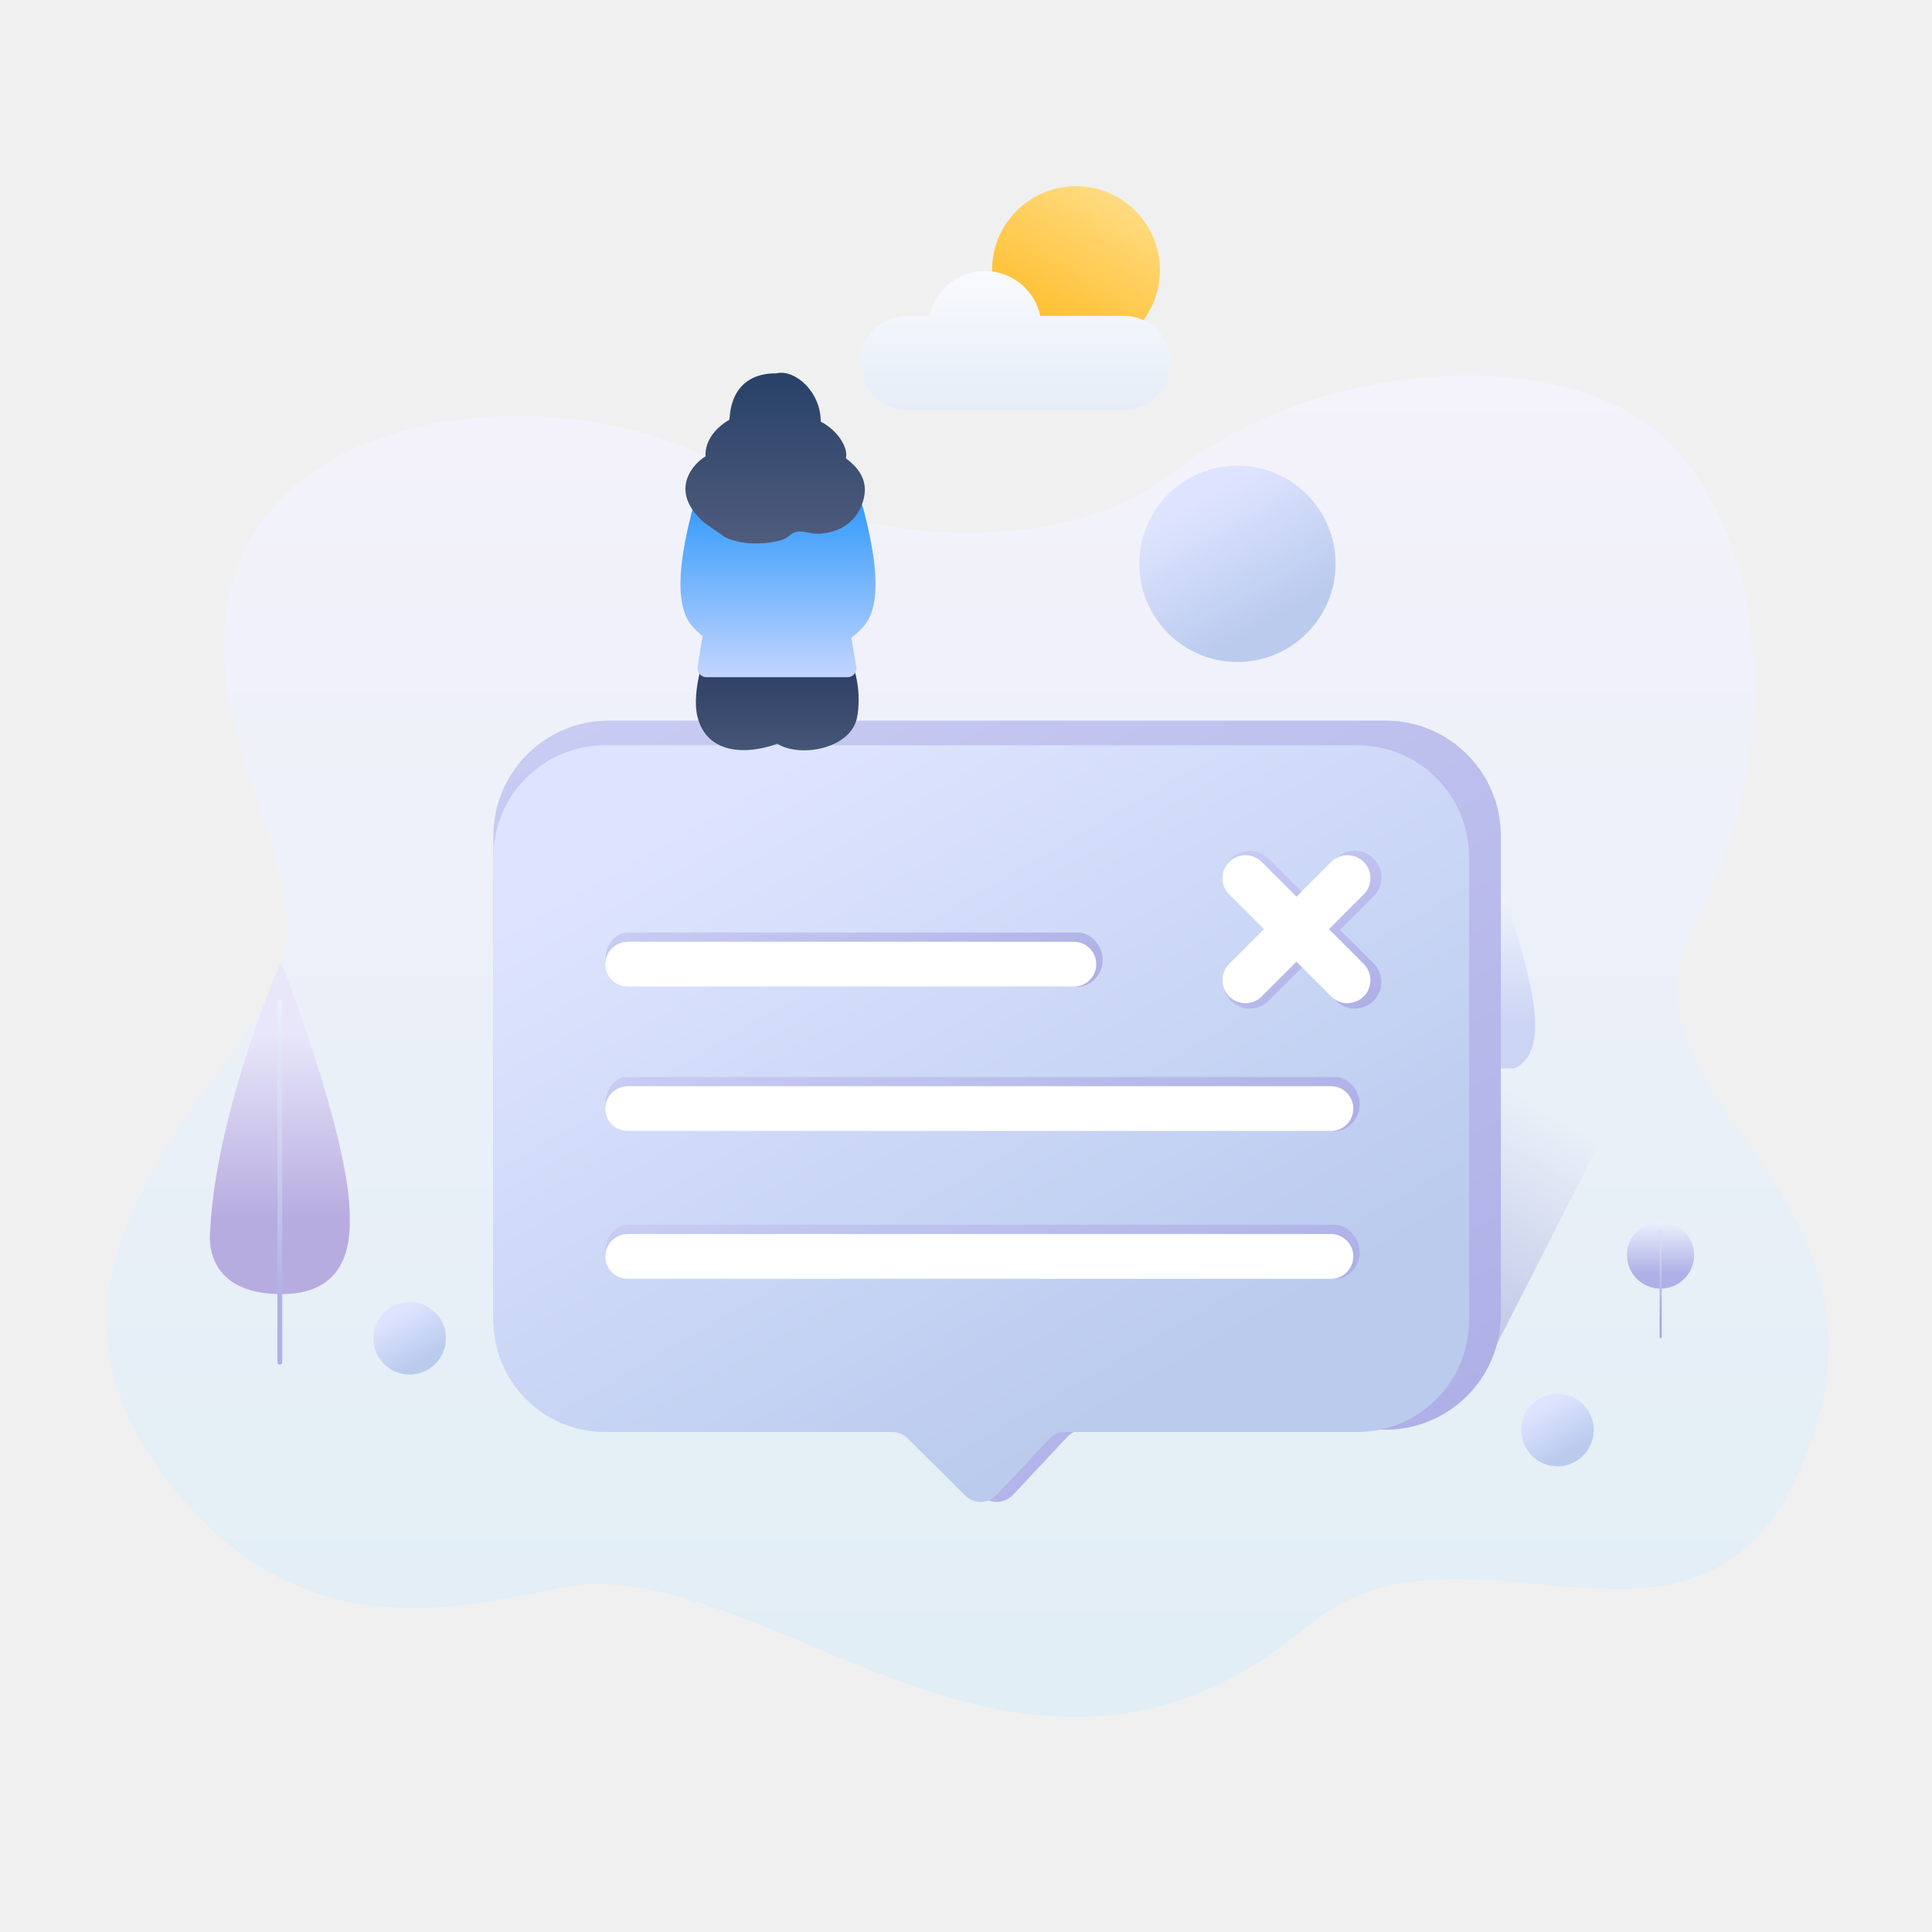
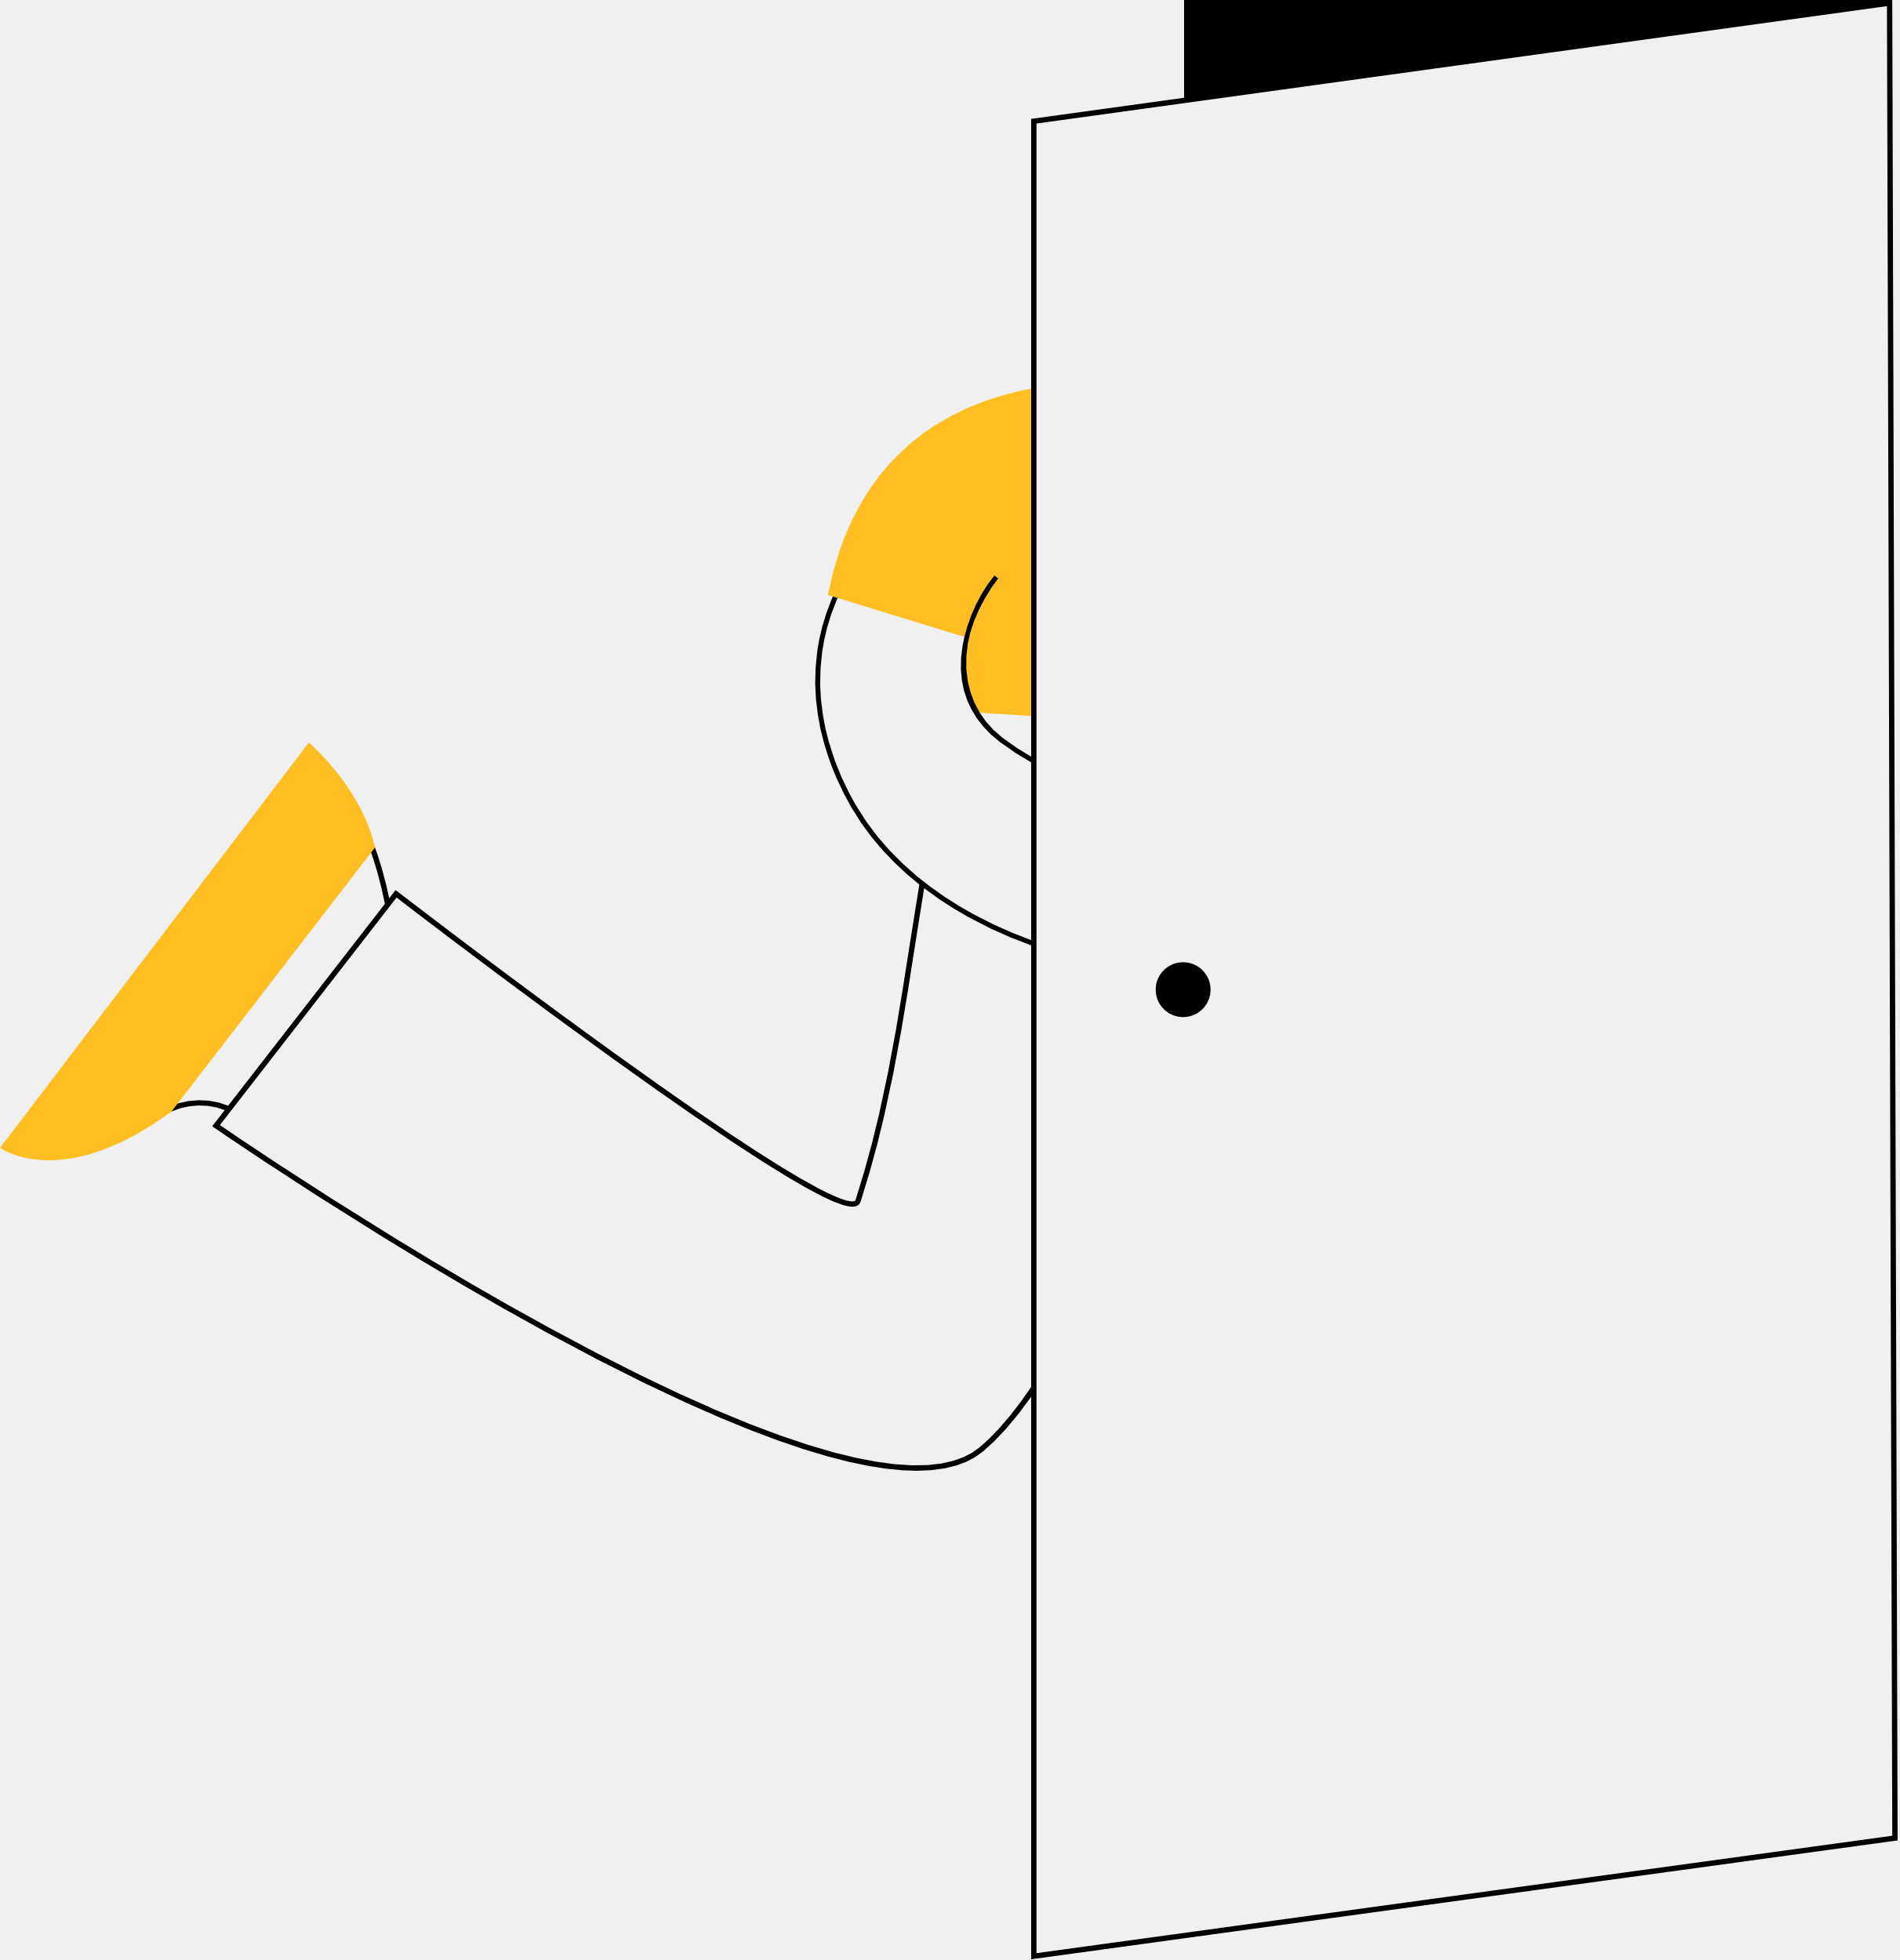
- <svg xmlns="http://www.w3.org/2000/svg" height="800" node-id="1" sillyvg="true" template-height="800" template-width="800" version="1.1" viewBox="0 0 800 800" width="800">
-   <defs node-id="124">
-     <linearGradient gradientUnits="userSpaceOnUse" id="SVGID_1_" node-id="20" spreadMethod="pad" x1="400.784" x2="400.784" y1="155.49" y2="710.981">
-       <stop offset="0" stop-color="#f4f2fb" />
-       <stop offset="1" stop-color="#e1eef5" />
-     </linearGradient>
-     <linearGradient gradientUnits="userSpaceOnUse" id="SVGID_2_" node-id="25" spreadMethod="pad" x1="115.865" x2="115.865" y1="535.876" y2="398.701">
-       <stop offset="0.227" stop-color="#b7ace0" />
-       <stop offset="0.789" stop-color="#e8e7fa" />
-     </linearGradient>
-     <linearGradient gradientUnits="userSpaceOnUse" id="SVGID_3_" node-id="30" spreadMethod="pad" x1="115.867" x2="115.867" y1="413.933" y2="565.066">
-       <stop offset="0" stop-color="#ecf1fb" />
-       <stop offset="0.818" stop-color="#afb0e7" />
-     </linearGradient>
-     <linearGradient gradientUnits="userSpaceOnUse" id="SVGID_4_" node-id="35" spreadMethod="pad" x1="616.994" x2="616.994" y1="444.354" y2="356.029">
-       <stop offset="0.227" stop-color="#ccd4f4" />
-       <stop offset="0.789" stop-color="#ecf1fb" />
-     </linearGradient>
-     <linearGradient gradientUnits="userSpaceOnUse" id="SVGID_5_" node-id="40" spreadMethod="pad" x1="616.995" x2="616.995" y1="365.837" y2="463.149">
-       <stop offset="0" stop-color="#ecf1fb" />
-       <stop offset="1" stop-color="#a6a8e2" />
-     </linearGradient>
-     <linearGradient gradientUnits="userSpaceOnUse" id="SVGID_6_" node-id="44" spreadMethod="pad" x1="462.912" x2="428.158" y1="81.747" y2="141.944">
-       <stop offset="0" stop-color="#ffdb80" />
-       <stop offset="1" stop-color="#ffbb24" />
-     </linearGradient>
-     <linearGradient gradientUnits="userSpaceOnUse" id="SVGID_7_" node-id="48" spreadMethod="pad" x1="420.575" x2="420.575" y1="112.214" y2="169.668">
-       <stop offset="0" stop-color="#f9fafe" />
-       <stop offset="1" stop-color="#e5edf7" />
-     </linearGradient>
-     <linearGradient gradientUnits="userSpaceOnUse" id="SVGID_8_" node-id="53" spreadMethod="pad" x1="687.596" x2="687.596" y1="533.594" y2="505.766">
-       <stop offset="0.227" stop-color="#afb0e7" />
-       <stop offset="1" stop-color="#ecf1fb" />
-     </linearGradient>
-     <linearGradient gradientUnits="userSpaceOnUse" id="SVGID_9_" node-id="57" spreadMethod="pad" x1="687.646" x2="687.646" y1="509.28" y2="554.076">
-       <stop offset="0" stop-color="#dde1f6" />
-       <stop offset="0.818" stop-color="#a6a8e2" />
-     </linearGradient>
-     <linearGradient gradientUnits="userSpaceOnUse" id="SVGID_10_" node-id="61" spreadMethod="pad" x1="449.528" x2="575.807" y1="602.095" y2="383.373">
-       <stop offset="0.34" stop-color="#b0b9e1" />
-       <stop offset="0.866" stop-color="#eaf0f8" />
-     </linearGradient>
-     <linearGradient gradientUnits="userSpaceOnUse" id="SVGID_11_" node-id="66" spreadMethod="pad" x1="305.905" x2="519.867" y1="259.907" y2="630.499">
-       <stop offset="0" stop-color="#c8cbf2" />
-       <stop offset="1" stop-color="#afb0e7" />
-     </linearGradient>
-     <linearGradient gradientUnits="userSpaceOnUse" id="SVGID_12_" node-id="70" spreadMethod="pad" x1="302.7" x2="509.912" y1="271.326" y2="630.228">
-       <stop offset="0.116" stop-color="#dee4ff" />
-       <stop offset="0.847" stop-color="#bacbee" />
-     </linearGradient>
-     <linearGradient gradientUnits="userSpaceOnUse" id="SVGID_13_" node-id="74" spreadMethod="pad" x1="324.694" x2="382.135" y1="347.542" y2="447.034">
-       <stop offset="0" stop-color="#c8cbf2" />
-       <stop offset="1" stop-color="#afb0e7" />
-     </linearGradient>
-     <linearGradient gradientUnits="userSpaceOnUse" id="SVGID_14_" node-id="79" spreadMethod="pad" x1="364.606" x2="448.656" y1="384.301" y2="529.88">
-       <stop offset="0" stop-color="#c8cbf2" />
-       <stop offset="1" stop-color="#afb0e7" />
-     </linearGradient>
-     <linearGradient gradientUnits="userSpaceOnUse" id="SVGID_15_" node-id="84" spreadMethod="pad" x1="364.606" x2="448.656" y1="445.505" y2="591.085">
-       <stop offset="0" stop-color="#c8cbf2" />
-       <stop offset="1" stop-color="#afb0e7" />
-     </linearGradient>
-     <linearGradient gradientUnits="userSpaceOnUse" id="SVGID_16_" node-id="89" spreadMethod="pad" x1="518.928" x2="559.57" y1="349.782" y2="420.177">
-       <stop offset="0" stop-color="#c8cbf2" />
-       <stop offset="1" stop-color="#afb0e7" />
-     </linearGradient>
-     <linearGradient gradientUnits="userSpaceOnUse" id="SVGID_17_" node-id="98" spreadMethod="pad" x1="321.848" x2="321.848" y1="310.69" y2="267.429">
-       <stop offset="0" stop-color="#445677" />
-       <stop offset="1" stop-color="#293861" />
-     </linearGradient>
-     <linearGradient gradientUnits="userSpaceOnUse" id="SVGID_18_" node-id="102" spreadMethod="pad" x1="322.147" x2="322.147" y1="280.425" y2="195.1">
-       <stop offset="0" stop-color="#c3d5fd" />
-       <stop offset="1" stop-color="#1a90fc" />
-     </linearGradient>
-     <linearGradient gradientUnits="userSpaceOnUse" id="SVGID_19_" node-id="106" spreadMethod="pad" x1="320.978" x2="320.978" y1="225.036" y2="154.362">
-       <stop offset="0" stop-color="#4f5c7c" />
-       <stop offset="1" stop-color="#274168" />
-     </linearGradient>
-     <linearGradient gradientUnits="userSpaceOnUse" id="SVGID_20_" node-id="110" spreadMethod="pad" x1="492.069" x2="532.714" y1="198.262" y2="268.661">
-       <stop offset="0.116" stop-color="#dee4ff" />
-       <stop offset="0.847" stop-color="#bacbee" />
-     </linearGradient>
-     <linearGradient gradientUnits="userSpaceOnUse" id="SVGID_21_" node-id="114" spreadMethod="pad" x1="162.108" x2="177.129" y1="541.141" y2="567.158">
-       <stop offset="0.116" stop-color="#dee4ff" />
-       <stop offset="0.847" stop-color="#bacbee" />
-     </linearGradient>
-     <linearGradient gradientUnits="userSpaceOnUse" id="SVGID_22_" node-id="118" spreadMethod="pad" x1="637.396" x2="652.417" y1="579.128" y2="605.145">
-       <stop offset="0.116" stop-color="#dee4ff" />
-       <stop offset="0.847" stop-color="#bacbee" />
-     </linearGradient>
-   </defs>
-   <g node-id="346">
-     <g node-id="347">
-       <path d="M 484.04 196.84 C 445.67 227.13 363.30 230.65 302.87 194.62 C 242.44 158.59 130.87 163.24 100.65 229.49 C 70.43 295.74 137.84 360.82 113.43 408.47 C 89.02 456.12 7.67 523.52 63.46 604.87 C 119.25 686.22 190.06 665.49 232.68 657.32 C 316.85 641.19 422.47 772.99 541.30 673.45 C 609.77 616.10 711.74 715.54 751.47 592.09 C 784.25 490.23 665.80 452.59 701.50 384.06 C 739.46 311.18 732.17 224.82 691.04 183.00 C 652.73 144.05 550.29 144.54 484.04 196.84 Z" fill="url(#SVGID_1_)" fill-rule="nonzero" group-id="1,2" node-id="264" stroke="none" target-height="628.94" target-width="776.58" target-x="7.67" target-y="144.05" />
-       <g node-id="350">
-         <path d="M 116.65 398.94 C 116.65 398.94 116.43 398.37 116.13 398.98 C 113.43 404.47 88.98 463.94 87.04 509.84 C 87.04 509.84 82.96 536.21 117.15 535.86 C 145.69 535.57 144.93 511.26 144.83 503.07 C 144.44 469.85 116.65 398.94 116.65 398.94 Z" fill="url(#SVGID_2_)" fill-rule="nonzero" group-id="1,2,5" node-id="268" stroke="none" target-height="137.84" target-width="62.73" target-x="82.96" target-y="398.37" />
-         <g node-id="355">
-           <path d="M 115.87 565.07 C 115.32 565.07 114.87 564.62 114.87 564.07 L 114.87 414.93 C 114.87 414.38 115.32 413.93 115.87 413.93 C 116.42 413.93 116.87 414.38 116.87 414.93 L 116.87 564.06 C 116.87 564.62 116.42 565.07 115.87 565.07 Z" fill="url(#SVGID_3_)" fill-rule="nonzero" group-id="1,2,5,10" node-id="272" stroke="none" target-height="151.14" target-width="2" target-x="114.87" target-y="413.93" />
-         </g>
-       </g>
-       <g node-id="351">
-         <path d="M 617.50 356.19 C 617.50 356.19 617.36 355.82 617.17 356.22 C 615.43 359.75 599.69 398.05 598.44 427.60 C 598.44 427.60 595.81 444.58 617.83 444.36 C 636.21 444.18 635.72 428.52 635.65 423.25 C 635.40 401.84 617.50 356.19 617.50 356.19 Z" fill="url(#SVGID_4_)" fill-rule="nonzero" group-id="1,2,6" node-id="278" stroke="none" target-height="88.76" target-width="40.4" target-x="595.81" target-y="355.82" />
-         <g node-id="356">
-           <path d="M 617.00 463.15 C 616.64 463.15 616.36 462.86 616.36 462.51 L 616.36 366.49 C 616.36 366.13 616.65 365.85 617.00 365.85 C 617.35 365.85 617.64 366.14 617.64 366.49 L 617.64 462.51 C 617.64 462.86 617.35 463.15 617.00 463.15 Z" fill="url(#SVGID_5_)" fill-rule="nonzero" group-id="1,2,6,11" node-id="282" stroke="none" target-height="97.3" target-width="1.28" target-x="616.36" target-y="365.85" />
-         </g>
-       </g>
-       <path d="M 480.29 111.85 C 480.29 131.04 464.73 146.60 445.54 146.60 C 426.35 146.60 410.79 131.04 410.79 111.85 C 410.79 92.66 426.35 77.10 445.54 77.10 C 464.73 77.10 480.29 92.66 480.29 111.85 Z" fill="url(#SVGID_6_)" fill-rule="nonzero" group-id="1,2" node-id="286" stroke="none" target-height="69.5" target-width="69.5" target-x="410.79" target-y="77.1" />
-       <path d="M 465.31 130.80 L 430.74 130.80 C 428.51 120.19 419.09 112.22 407.81 112.22 C 396.53 112.22 387.12 120.19 384.88 130.80 L 375.83 130.80 C 365.10 130.80 356.39 139.50 356.39 150.24 L 356.39 150.24 C 356.39 160.97 365.09 169.68 375.83 169.68 L 465.30 169.68 C 476.03 169.68 484.74 160.98 484.74 150.24 L 484.74 150.24 C 484.75 139.50 476.05 130.80 465.31 130.80 Z" fill="url(#SVGID_7_)" fill-rule="nonzero" group-id="1,2" node-id="288" stroke="none" target-height="57.46" target-width="128.36" target-x="356.39" target-y="112.22" />
-       <path d="M 701.51 519.68 C 701.51 527.36 695.28 533.59 687.60 533.59 C 679.92 533.59 673.69 527.36 673.69 519.68 C 673.69 512.00 679.92 505.77 687.60 505.77 C 695.28 505.77 701.51 512.00 701.51 519.68 Z" fill="url(#SVGID_8_)" fill-rule="nonzero" group-id="1,2,7" node-id="292" stroke="none" target-height="27.82" target-width="27.82" target-x="673.69" target-y="505.77" />
-       <path d="M 687.65 554.08 C 687.41 554.08 687.22 553.89 687.22 553.65 L 687.22 509.71 C 687.22 509.47 687.41 509.28 687.65 509.28 C 687.89 509.28 688.08 509.47 688.08 509.71 L 688.08 553.65 C 688.07 553.88 687.88 554.08 687.65 554.08 Z" fill="url(#SVGID_9_)" fill-rule="nonzero" group-id="1,2,7" node-id="294" stroke="none" target-height="44.8" target-width="0.86" target-x="687.22" target-y="509.28" />
+ <svg xmlns="http://www.w3.org/2000/svg" height="841" node-id="1" sillyvg="true" template-height="841" template-width="815" version="1.1" viewBox="0 0 815 841" width="815">
+   <defs node-id="14" />
+   <g node-id="16">
+     <g node-id="17">
+       <path d="M 443.10 166.62 L 443.10 307.25 L 420.33 305.84 L 419.28 305.78 L 418.12 303.20 L 416.79 301.17 L 415.39 299.19 L 414.83 297.02 L 414.01 295.02 L 413.37 291.50 L 412.81 289.78 L 415.43 273.81 L 413.72 273.29 L 359.33 256.58 L 359.20 256.54 L 357.68 256.06 L 357.52 256.02 L 357.42 255.99 L 357.30 255.96 L 357.29 255.95 L 355.17 255.30 L 357.30 245.92 L 359.79 237.41 L 362.61 229.71 L 365.72 222.73 L 369.40 215.83 L 373.28 209.59 L 377.37 203.97 L 381.66 198.91 L 386.37 194.10 L 391.18 189.77 L 396.09 185.92 L 401.12 182.51 L 408.16 178.42 L 415.19 174.99 L 422.22 172.19 L 429.43 169.84 L 436.38 167.99 L 443.10 166.62" fill="#ffbe21" fill-rule="evenodd" group-id="1,2" id="Fill-352" node-id="7" stroke="none" target-height="140.626" target-width="87.931" target-x="355.166" target-y="166.621" />
+       <path d="M 430.17 316.63 L 426.35 313.35 L 423.08 309.76 L 420.33 305.84 L 418.03 301.50 L 416.29 296.89 L 415.11 291.97 L 414.54 286.93 L 414.56 281.67 L 415.20 276.13 L 416.31 271.28 L 417.96 266.32 L 420.03 261.48 L 422.49 256.77 L 425.26 252.28 L 428.23 248.18 L 426.59 246.90 L 423.71 250.75 L 421.09 254.90 L 418.73 259.35 L 416.69 263.96 L 415.02 268.61 L 413.72 273.29 L 412.93 277.08 L 412.30 282.34 L 412.22 287.26 L 412.64 291.90 L 413.54 296.29 L 414.92 300.45 L 416.79 304.46 L 419.09 308.23 L 421.86 311.79 L 425.11 315.16 L 428.89 318.33 L 435.83 323.19 L 443.10 327.55 L 443.10 325.12 L 436.49 321.09 L 430.17 316.63" fill="#000000" fill-rule="evenodd" group-id="1,2" id="Fill-353" node-id="8" stroke="none" target-height="80.658" target-width="30.882" target-x="412.216" target-y="246.897" />
+       <path d="M 367.02 345.28 L 364.11 339.96 L 360.95 333.32 L 358.09 326.18 L 355.46 317.98 L 354.06 312.32 L 352.95 306.30 L 352.18 299.90 L 351.84 293.48 L 352.01 286.76 L 352.70 279.74 L 353.58 274.56 L 354.85 269.24 L 356.53 263.78 L 358.65 258.15 L 359.33 256.58 L 359.20 256.54 L 358.43 256.28 L 357.68 256.06 L 357.52 256.02 L 357.42 255.99 L 357.30 255.96 L 357.29 255.95 L 356.98 256.64 L 356.69 257.33 L 354.52 263.09 L 352.80 268.68 L 351.50 274.12 L 350.60 279.41 L 349.89 286.59 L 349.71 293.45 L 350.05 300.02 L 350.84 306.55 L 351.96 312.70 L 353.40 318.48 L 355.15 324.19 L 357.02 329.40 L 358.99 334.14 L 362.22 340.92 L 365.18 346.34 L 369.36 352.97 L 373.84 359.10 L 378.62 364.76 L 383.74 370.12 L 389.00 375.04 L 394.39 379.54 L 390.04 406.78 L 387.30 424.26 L 384.33 442.06 L 381.01 459.92 L 377.12 478.12 L 374.17 490.22 L 370.81 502.49 L 367.02 514.95 L 366.91 515.16 L 366.51 515.40 L 365.40 515.52 L 363.10 515.13 L 360.37 514.24 L 355.90 512.32 L 350.85 509.79 L 343.57 505.74 L 335.53 500.94 L 324.77 494.16 L 313.09 486.48 L 298.19 476.36 L 282.19 465.19 L 262.47 451.12 L 239.56 434.43 L 218.10 418.53 L 199.28 404.42 L 184.30 393.07 L 174.35 385.47 L 170.62 382.61 L 169.71 381.91 L 166.98 385.44 L 166.98 385.45 L 165.61 379.42 L 163.95 373.15 L 162.00 366.86 L 159.69 360.46 L 156.21 352.29 L 152.37 344.73 L 148.17 337.74 L 146.33 339.11 L 150.42 345.93 L 154.16 353.31 L 157.56 361.29 L 160.00 368.11 L 162.04 374.80 L 163.75 381.47 L 165.12 387.83 L 97.87 474.45 L 97.87 474.46 L 93.93 473.09 L 89.65 472.28 L 85.24 472.07 L 80.78 472.44 L 76.41 473.42 L 72.28 474.98 L 72.03 475.10 L 68.69 477.06 L 62.35 481.28 L 62.66 481.78 L 63.38 483.34 L 70.00 478.94 L 71.59 477.93 L 73.25 477.06 L 73.49 476.95 L 77.20 475.57 L 81.11 474.70 L 85.10 474.35 L 89.03 474.50 L 92.87 475.17 L 96.41 476.33 L 91.04 483.25 L 92.03 483.95 L 97.67 487.80 L 112.80 497.92 L 135.71 512.84 L 164.74 531.08 L 180.82 540.87 L 198.18 551.17 L 215.94 561.41 L 234.35 571.65 L 256.26 583.30 L 276.33 593.39 L 294.65 602.03 L 308.82 608.26 L 321.83 613.59 L 333.74 618.07 L 344.64 621.78 L 354.95 624.88 L 364.28 627.27 L 372.70 629.02 L 380.29 630.20 L 387.12 630.87 L 393.26 631.08 L 399.67 630.81 L 405.30 630.04 L 410.24 628.83 L 414.55 627.21 L 418.33 625.22 L 421.62 622.86 L 426.43 618.52 L 431.58 613.08 L 437.13 606.40 L 443.10 598.31 L 443.10 594.10 L 437.86 601.55 L 432.97 607.86 L 428.40 613.15 L 424.14 617.53 L 420.16 621.10 L 416.90 623.41 L 413.11 625.34 L 408.74 626.87 L 403.69 627.99 L 397.87 628.63 L 391.17 628.74 L 383.48 628.22 L 375.75 627.17 L 367.09 625.50 L 357.43 623.12 L 346.65 619.96 L 334.68 615.93 L 321.40 610.93 L 307.12 605.03 L 291.48 598.05 L 274.39 589.89 L 255.75 580.46 L 235.47 569.65 L 218.30 560.11 L 201.66 550.56 L 185.37 540.93 L 170.14 531.71 L 142.28 514.31 L 119.44 499.56 L 103.00 488.64 L 94.34 482.75 L 170.12 385.12 L 178.01 391.16 L 192.66 402.29 L 212.48 417.19 L 235.84 434.53 L 261.13 452.97 L 281.21 467.30 L 298.44 479.31 L 314.77 490.35 L 328.06 498.97 L 338.51 505.42 L 346.10 509.81 L 352.93 513.42 L 357.52 515.54 L 361.57 517.05 L 363.99 517.64 L 366.05 517.78 L 367.19 517.58 L 368.10 517.14 L 368.76 516.51 L 369.19 515.65 L 373.00 503.14 L 376.38 490.81 L 379.34 478.67 L 383.25 460.41 L 386.58 442.50 L 389.56 424.65 L 392.31 407.13 L 396.45 381.14 L 402.85 385.75 L 409.15 389.84 L 415.35 393.45 L 424.96 398.41 L 433.62 402.27 L 443.10 405.93 L 443.10 403.66 L 434.43 400.31 L 426.29 396.69 L 417.29 392.10 L 411.34 388.69 L 405.29 384.83 L 399.12 380.49 L 393.19 375.84 L 387.40 370.69 L 381.75 365.03 L 376.49 359.01 L 371.58 352.43 L 367.02 345.28" fill="#000000" fill-rule="evenodd" group-id="1,2" id="Fill-354" node-id="9" stroke="none" target-height="375.137" target-width="380.746" target-x="62.351" target-y="255.947" />
+       <path d="M 507.56 412.85 L 505.40 413.05 L 503.43 413.59 L 501.60 414.46 L 499.95 415.63 L 498.54 417.04 L 497.37 418.69 L 496.50 420.52 L 495.96 422.49 L 495.76 424.65 L 495.96 426.80 L 496.50 428.77 L 497.37 430.60 L 498.54 432.25 L 499.95 433.66 L 501.60 434.83 L 503.43 435.70 L 505.40 436.24 L 507.56 436.44 L 509.71 436.24 L 511.68 435.70 L 513.51 434.83 L 515.17 433.66 L 516.57 432.25 L 517.74 430.60 L 518.61 428.77 L 519.15 426.80 L 519.35 424.65 L 519.15 422.49 L 518.61 420.52 L 517.74 418.69 L 516.57 417.04 L 515.17 415.63 L 513.51 414.46 L 511.68 413.59 L 509.71 413.05 L 507.56 412.85" fill="#000000" fill-rule="evenodd" group-id="1,2" id="Fill-355" node-id="10" stroke="none" target-height="23.591" target-width="23.591" target-x="495.762" target-y="412.849" />
+       <path d="M 444.65 838.06 L 444.65 53.00 L 809.50 2.63 L 811.78 787.68 L 444.65 838.06 Z M 811.78 1.31 L 811.78 0.00 L 507.96 0.00 L 507.96 41.95 L 442.36 51.01 L 442.36 840.69 L 813.08 789.82 L 814.07 789.68 L 811.78 1.31 Z" fill="#000000" fill-rule="evenodd" group-id="1,2" id="Fill-356" node-id="11" stroke="none" target-height="840.689" target-width="371.709" target-x="442.365" target-y="0" />
+       <path d="M 132.53 318.58 L 0.00 492.53 L 2.16 493.80 L 4.59 494.91 L 8.53 496.25 L 11.38 496.95 L 14.83 497.49 L 18.99 497.84 L 23.14 497.85 L 27.91 497.43 L 33.40 496.53 L 38.77 495.19 L 44.81 493.14 L 51.62 490.27 L 58.16 486.94 L 65.43 482.57 L 73.50 477.02 L 160.90 363.62 L 159.54 358.54 L 157.64 353.31 L 155.17 347.93 L 152.32 342.72 L 149.05 337.57 L 145.35 332.47 L 141.35 327.59 L 137.08 322.96 L 132.53 318.58" fill="#ffbe21" fill-rule="evenodd" group-id="1,2" id="Fill-357" node-id="12" stroke="none" target-height="179.266" target-width="160.898" target-x="0" target-y="318.583" />
    </g>
-     <path d="M 397.54 442.39 L 678.04 442.39 L 618.85 558.57 L 374.13 558.57 Z" fill="url(#SVGID_10_)" fill-rule="nonzero" group-id="1" node-id="298" stroke="none" target-height="116.18" target-width="303.91" target-x="374.13" target-y="442.39" />
-     <path d="M 573.72 592.01 L 448.83 592.01 C 446.21 592.01 443.71 593.09 441.93 595.00 L 419.55 618.90 C 415.90 622.79 409.76 622.90 405.98 619.14 L 381.47 594.76 C 379.70 593.00 377.30 592.01 374.80 592.01 L 252.06 592.01 C 225.68 592.01 204.30 570.63 204.30 544.25 L 204.30 346.15 C 204.30 319.77 225.68 298.39 252.06 298.39 L 573.72 298.39 C 600.10 298.39 621.48 319.77 621.48 346.15 L 621.48 544.25 C 621.48 570.63 600.09 592.01 573.72 592.01 Z" fill="url(#SVGID_11_)" fill-rule="nonzero" group-id="1,3" node-id="302" stroke="none" target-height="324.51" target-width="417.18" target-x="204.3" target-y="298.39" />
-     <path d="M 562.06 592.95 L 441.11 592.95 C 438.58 592.95 436.16 594.00 434.42 595.85 L 412.76 619.00 C 409.23 622.77 403.28 622.88 399.61 619.23 L 375.87 595.62 C 374.15 593.91 371.83 592.95 369.41 592.95 L 250.55 592.95 C 225.00 592.95 204.30 572.24 204.30 546.70 L 204.30 354.85 C 204.30 329.30 225.01 308.60 250.55 308.60 L 562.06 308.60 C 587.61 308.60 608.31 329.31 608.31 354.85 L 608.31 546.70 C 608.32 572.25 587.61 592.95 562.06 592.95 Z" fill="url(#SVGID_12_)" fill-rule="nonzero" group-id="1,3" node-id="304" stroke="none" target-height="314.28" target-width="404.02" target-x="204.3" target-y="308.6" />
-     <path d="M 446.40 408.57 L 259.94 408.57 C 254.81 408.57 250.66 403.55 250.66 397.36 C 250.66 391.17 254.82 386.15 259.94 386.15 L 446.40 386.15 C 451.53 386.15 456.59 391.33 456.59 397.52 C 456.59 403.71 451.53 408.57 446.40 408.57 Z" fill="url(#SVGID_13_)" fill-rule="nonzero" group-id="1,3" node-id="306" stroke="none" target-height="22.42" target-width="205.93" target-x="250.66" target-y="386.15" />
-     <path d="M 444.66 408.53 L 259.94 408.53 C 254.81 408.53 250.66 404.37 250.66 399.25 C 250.66 394.13 254.82 389.97 259.94 389.97 L 444.66 389.97 C 449.79 389.97 453.94 394.13 453.94 399.25 C 453.94 404.37 449.78 408.53 444.66 408.53 Z" fill="#ffffff" fill-rule="nonzero" group-id="1,3" node-id="308" stroke="none" target-height="18.56" target-width="203.28" target-x="250.66" target-y="389.97" />
-     <path d="M 552.83 468.37 L 259.93 468.37 C 254.80 468.37 250.65 463.35 250.65 457.16 C 250.65 450.97 254.81 445.95 259.93 445.95 L 552.83 445.95 C 557.96 445.95 563.02 451.13 563.02 457.32 C 563.03 463.52 557.96 468.37 552.83 468.37 Z" fill="url(#SVGID_14_)" fill-rule="nonzero" group-id="1,3" node-id="310" stroke="none" target-height="22.42" target-width="312.38" target-x="250.65" target-y="445.95" />
-     <path d="M 551.09 468.33 L 259.94 468.33 C 254.81 468.33 250.66 464.17 250.66 459.05 C 250.66 453.93 254.82 449.77 259.94 449.77 L 551.09 449.77 C 556.22 449.77 560.37 453.93 560.37 459.05 C 560.37 464.17 556.22 468.33 551.09 468.33 Z" fill="#ffffff" fill-rule="nonzero" group-id="1,3" node-id="312" stroke="none" target-height="18.56" target-width="309.71" target-x="250.66" target-y="449.77" />
-     <path d="M 552.83 529.58 L 259.93 529.58 C 254.80 529.58 250.65 524.56 250.65 518.37 C 250.65 512.18 254.81 507.16 259.93 507.16 L 552.83 507.16 C 557.96 507.16 563.02 512.34 563.02 518.53 C 563.02 524.72 557.96 529.58 552.83 529.58 Z" fill="url(#SVGID_15_)" fill-rule="nonzero" group-id="1,3" node-id="314" stroke="none" target-height="22.42" target-width="312.37" target-x="250.65" target-y="507.16" />
-     <path d="M 551.09 529.54 L 259.94 529.54 C 254.81 529.54 250.66 525.38 250.66 520.26 C 250.66 515.14 254.82 510.98 259.94 510.98 L 551.09 510.98 C 556.22 510.98 560.37 515.14 560.37 520.26 C 560.37 525.38 556.22 529.54 551.09 529.54 Z" fill="#ffffff" fill-rule="nonzero" group-id="1,3" node-id="316" stroke="none" target-height="18.56" target-width="309.71" target-x="250.66" target-y="510.98" />
-     <path d="M 554.85 384.98 L 568.78 371.10 C 573.08 366.80 573.08 359.83 568.78 355.53 C 564.48 351.23 557.51 351.23 553.21 355.53 L 539.25 369.44 L 525.29 355.53 C 520.99 351.23 514.02 351.23 509.72 355.53 C 505.42 359.83 505.42 366.80 509.72 371.10 L 523.65 384.98 L 509.72 398.86 C 505.42 403.16 505.42 410.13 509.72 414.43 C 511.87 416.58 514.69 417.65 517.50 417.65 C 520.32 417.65 523.13 416.58 525.28 414.43 L 539.24 400.52 L 553.20 414.43 C 555.35 416.58 558.17 417.65 560.98 417.65 C 563.80 417.65 566.61 416.58 568.76 414.43 C 573.06 410.13 573.06 403.16 568.76 398.86 L 554.85 384.98 Z" fill="url(#SVGID_16_)" fill-rule="nonzero" group-id="1,3" node-id="318" stroke="none" target-height="66.42" target-width="67.66" target-x="505.42" target-y="351.23" />
-     <path d="M 515.72 415.39 C 513.28 415.39 510.85 414.46 508.99 412.60 C 505.27 408.88 505.27 402.86 508.99 399.14 L 551.21 356.92 C 554.93 353.20 560.95 353.20 564.67 356.92 C 568.39 360.64 568.39 366.66 564.67 370.38 L 522.45 412.60 C 520.59 414.46 518.16 415.39 515.72 415.39 Z" fill="#ffffff" fill-rule="nonzero" group-id="1,3,8" node-id="322" stroke="none" target-height="62.19" target-width="63.12" target-x="505.27" target-y="353.2" />
-     <path d="M 557.94 415.39 C 555.50 415.39 553.07 414.46 551.21 412.60 L 508.99 370.38 C 505.27 366.66 505.27 360.64 508.99 356.92 C 512.71 353.20 518.74 353.20 522.45 356.92 L 564.67 399.14 C 568.39 402.86 568.39 408.88 564.67 412.60 C 562.82 414.46 560.38 415.39 557.94 415.39 Z" fill="#ffffff" fill-rule="nonzero" group-id="1,3,9" node-id="327" stroke="none" target-height="62.19" target-width="63.12" target-x="505.27" target-y="353.2" />
-     <path d="M 292.46 269.34 C 292.46 269.34 286.13 286.03 288.80 296.75 C 292.73 312.47 309.22 312.59 321.91 307.97 C 331.13 313.83 352.04 310.19 354.83 297.37 C 356.77 288.47 354.83 273.65 348.75 269.34 C 342.67 265.04 292.46 269.34 292.46 269.34 Z" fill="url(#SVGID_17_)" fill-rule="nonzero" group-id="1,4" node-id="333" stroke="none" target-height="48.79" target-width="70.64" target-x="286.13" target-y="265.04" />
-     <path d="M 357.89 212.17 C 356.64 207.19 354.63 203.95 352.73 201.86 C 350.10 197.97 346.52 195.60 341.72 197.14 C 334.15 198.00 331.76 197.86 331.76 197.86 C 331.76 197.86 329.77 204.61 322.93 204.04 C 316.09 203.47 315.72 195.44 315.72 195.44 C 315.72 195.44 303.17 193.60 296.26 198.41 C 294.83 198.97 289.00 201.86 286.40 212.16 C 282.46 227.80 278.18 249.79 286.67 259.37 C 287.88 260.74 289.33 262.11 290.90 263.45 L 288.80 276.55 C 288.80 278.68 290.42 280.41 292.43 280.41 L 351.00 280.41 C 353.00 280.41 354.63 278.68 354.63 276.55 L 352.53 264.16 C 354.44 262.59 356.18 260.98 357.62 259.37 C 366.11 249.80 361.82 227.81 357.89 212.17 Z" fill="url(#SVGID_18_)" fill-rule="nonzero" group-id="1,4" node-id="335" stroke="none" target-height="86.81" target-width="87.93" target-x="278.18" target-y="193.6" />
-     <path d="M 350.28 189.77 C 351.27 185.59 347.29 178.52 339.84 174.57 C 339.90 162.04 328.92 152.67 321.40 154.61 C 312.07 154.47 305.12 158.91 302.87 168.05 C 302.44 169.81 302.21 171.35 302.15 172.72 L 302.13 172.74 C 302.13 172.74 302.06 173.17 301.96 173.89 L 301.54 174.10 C 301.54 174.10 291.65 179.46 292.16 188.97 C 288.17 191.14 275.92 202.62 291.55 216.37 C 298.90 221.44 300.05 222.32 300.05 222.32 C 300.05 222.32 307.72 226.81 320.99 224.25 C 321.63 224.16 322.25 224.03 322.86 223.86 C 322.87 223.86 322.89 223.86 322.90 223.85 C 322.90 223.85 322.90 223.85 322.90 223.85 C 324.38 223.44 325.72 222.80 326.71 221.92 C 330.97 218.13 334.02 221.45 339.84 220.97 C 345.54 220.51 351.36 218.13 354.90 212.80 C 354.93 212.75 354.97 212.70 355.00 212.65 C 355.04 212.58 355.09 212.52 355.13 212.45 C 355.13 212.45 355.13 212.44 355.12 212.44 C 355.88 211.28 356.53 210.01 357.01 208.63 C 359.83 200.69 357.13 194.94 350.28 189.77 Z" fill="url(#SVGID_19_)" fill-rule="nonzero" group-id="1,4" node-id="337" stroke="none" target-height="74.14" target-width="83.91" target-x="275.92" target-y="152.67" />
-     <path d="M 553.03 233.46 C 553.03 255.90 534.83 274.10 512.39 274.10 C 489.95 274.10 471.75 255.90 471.75 233.46 C 471.75 211.02 489.95 192.82 512.39 192.82 C 534.83 192.82 553.03 211.02 553.03 233.46 Z" fill="url(#SVGID_20_)" fill-rule="nonzero" group-id="1" node-id="340" stroke="none" target-height="81.28" target-width="81.28" target-x="471.75" target-y="192.82" />
-     <path d="M 184.64 554.15 C 184.64 562.45 177.92 569.17 169.62 569.17 C 161.32 569.17 154.60 562.45 154.60 554.15 C 154.60 545.85 161.32 539.13 169.62 539.13 C 177.92 539.13 184.64 545.85 184.64 554.15 Z" fill="url(#SVGID_21_)" fill-rule="nonzero" group-id="1" node-id="342" stroke="none" target-height="30.04" target-width="30.04" target-x="154.6" target-y="539.13" />
-     <path d="M 659.93 592.14 C 659.93 600.44 653.21 607.16 644.91 607.16 C 636.61 607.16 629.89 600.44 629.89 592.14 C 629.89 583.84 636.61 577.12 644.91 577.12 C 653.21 577.12 659.93 583.84 659.93 592.14 Z" fill="url(#SVGID_22_)" fill-rule="nonzero" group-id="1" node-id="344" stroke="none" target-height="30.04" target-width="30.04" target-x="629.89" target-y="577.12" />
  </g>
</svg>
